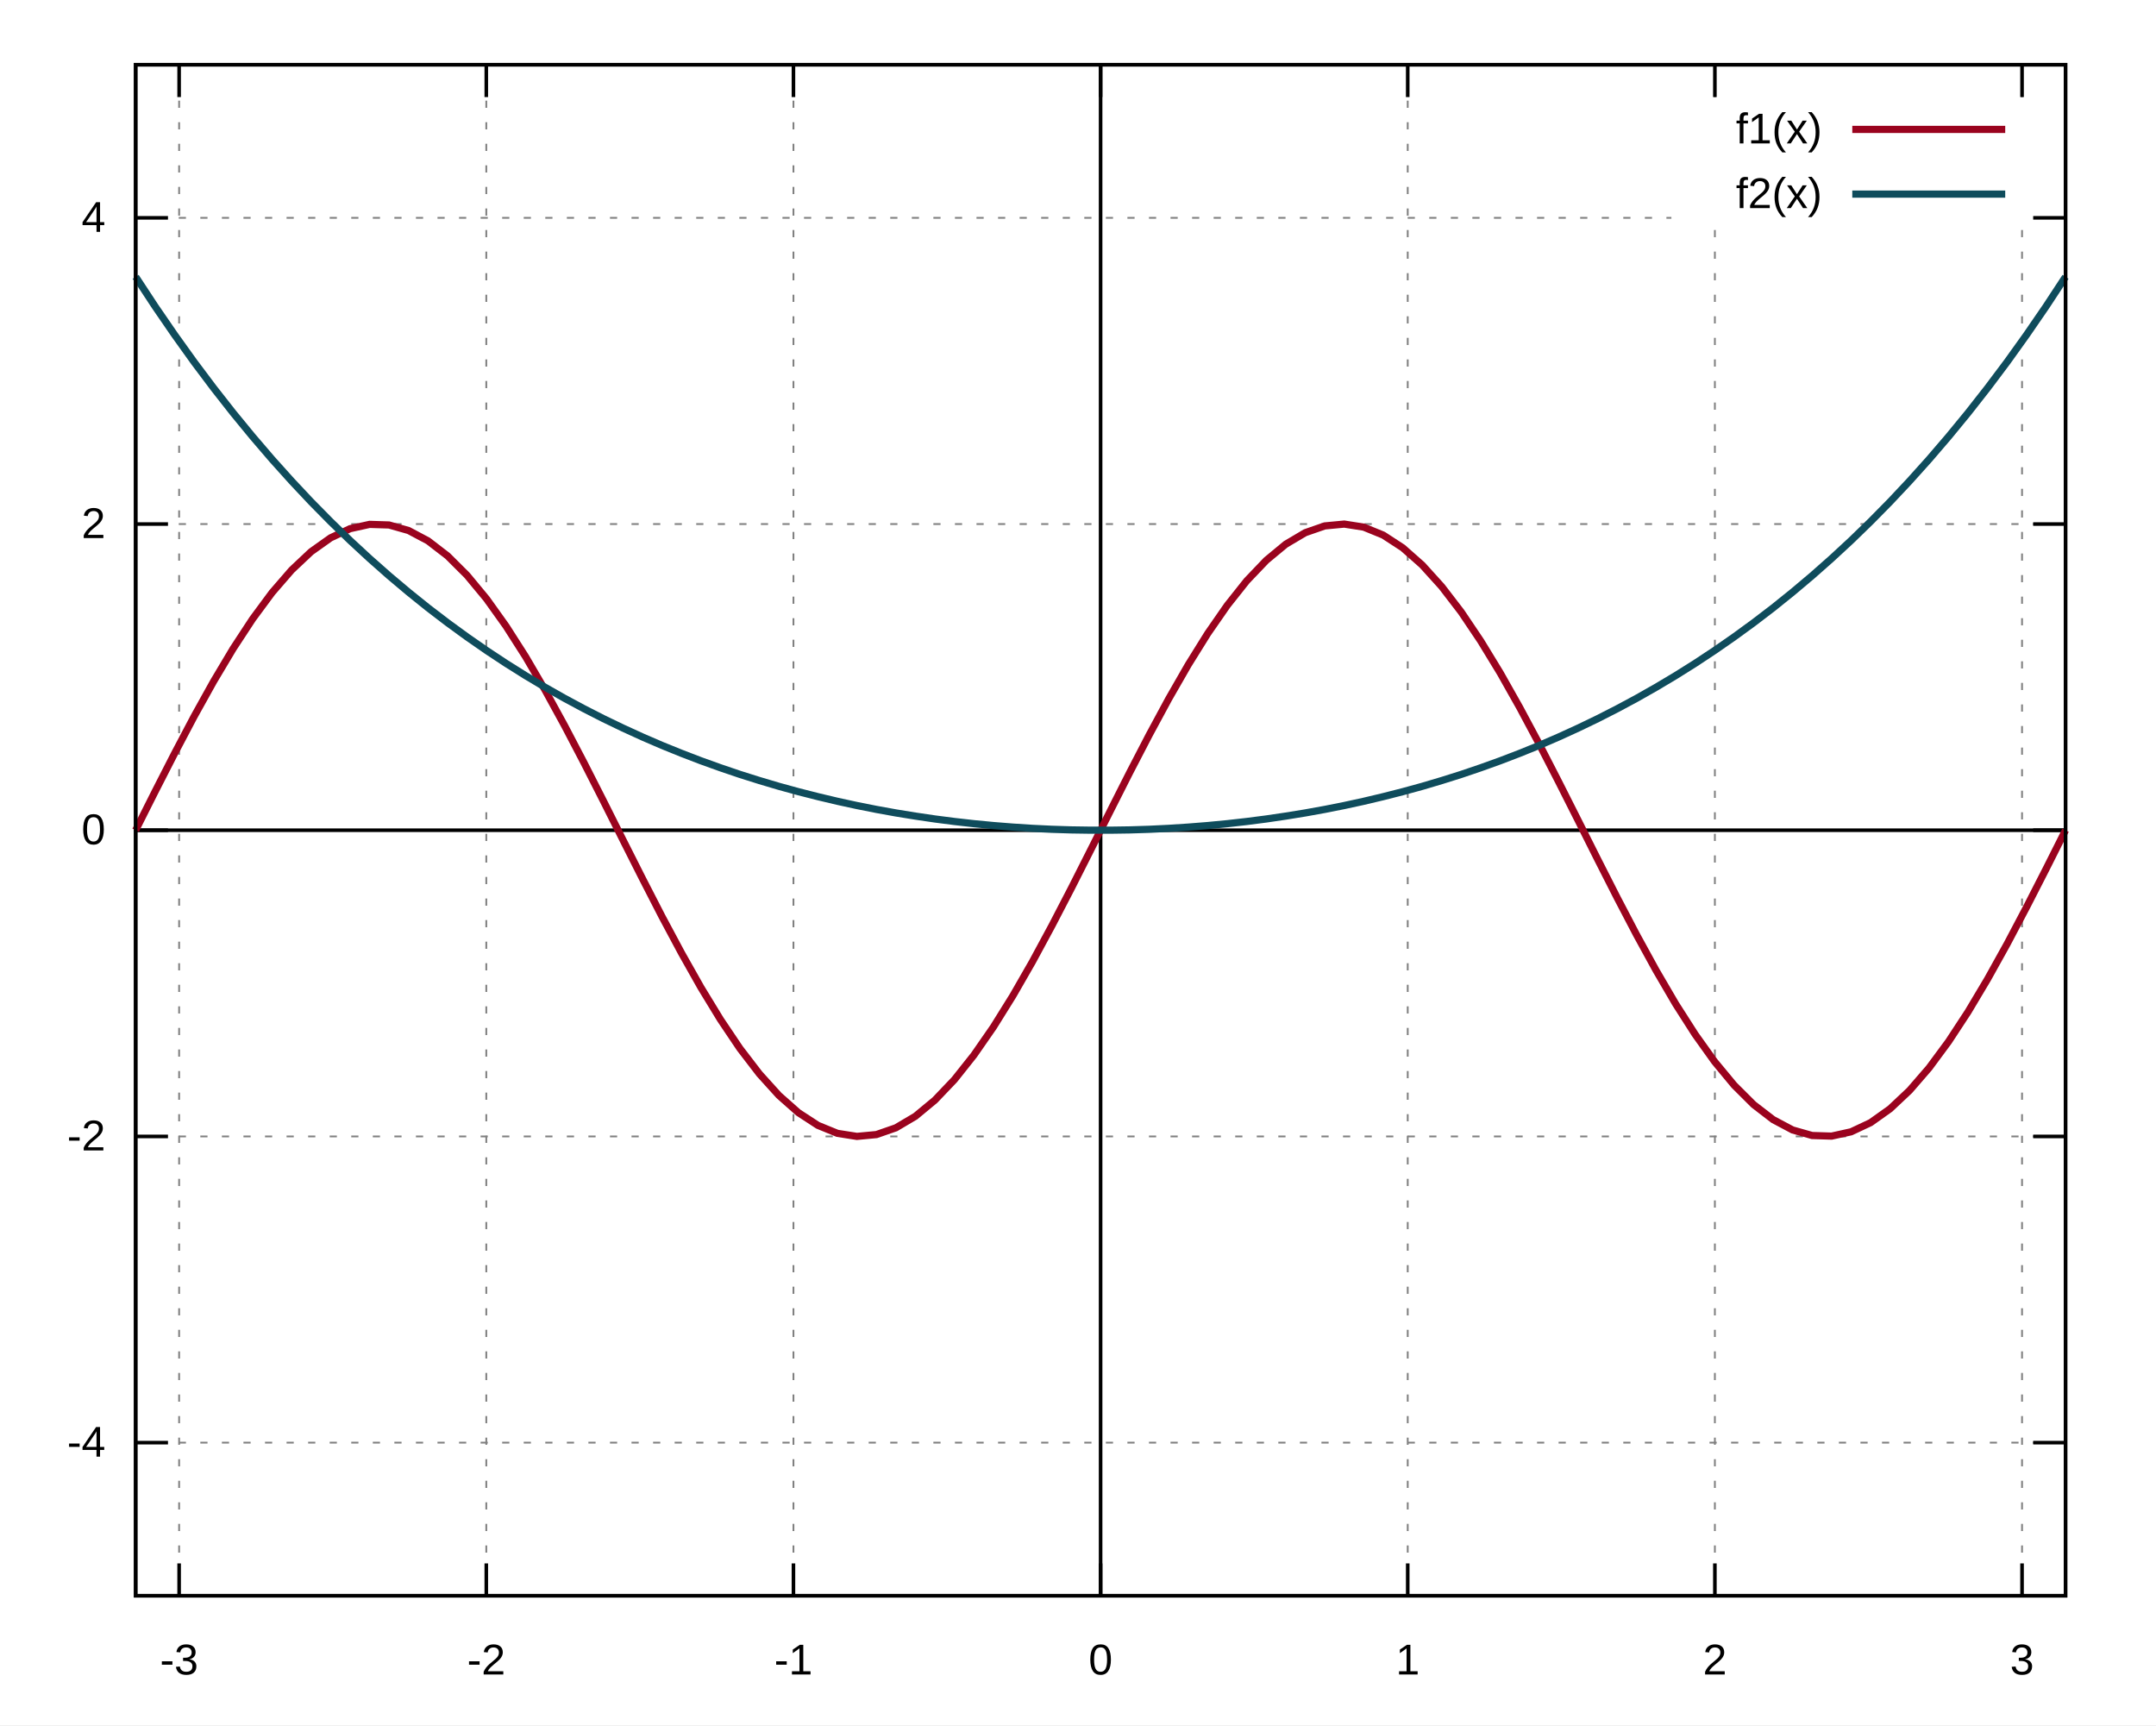
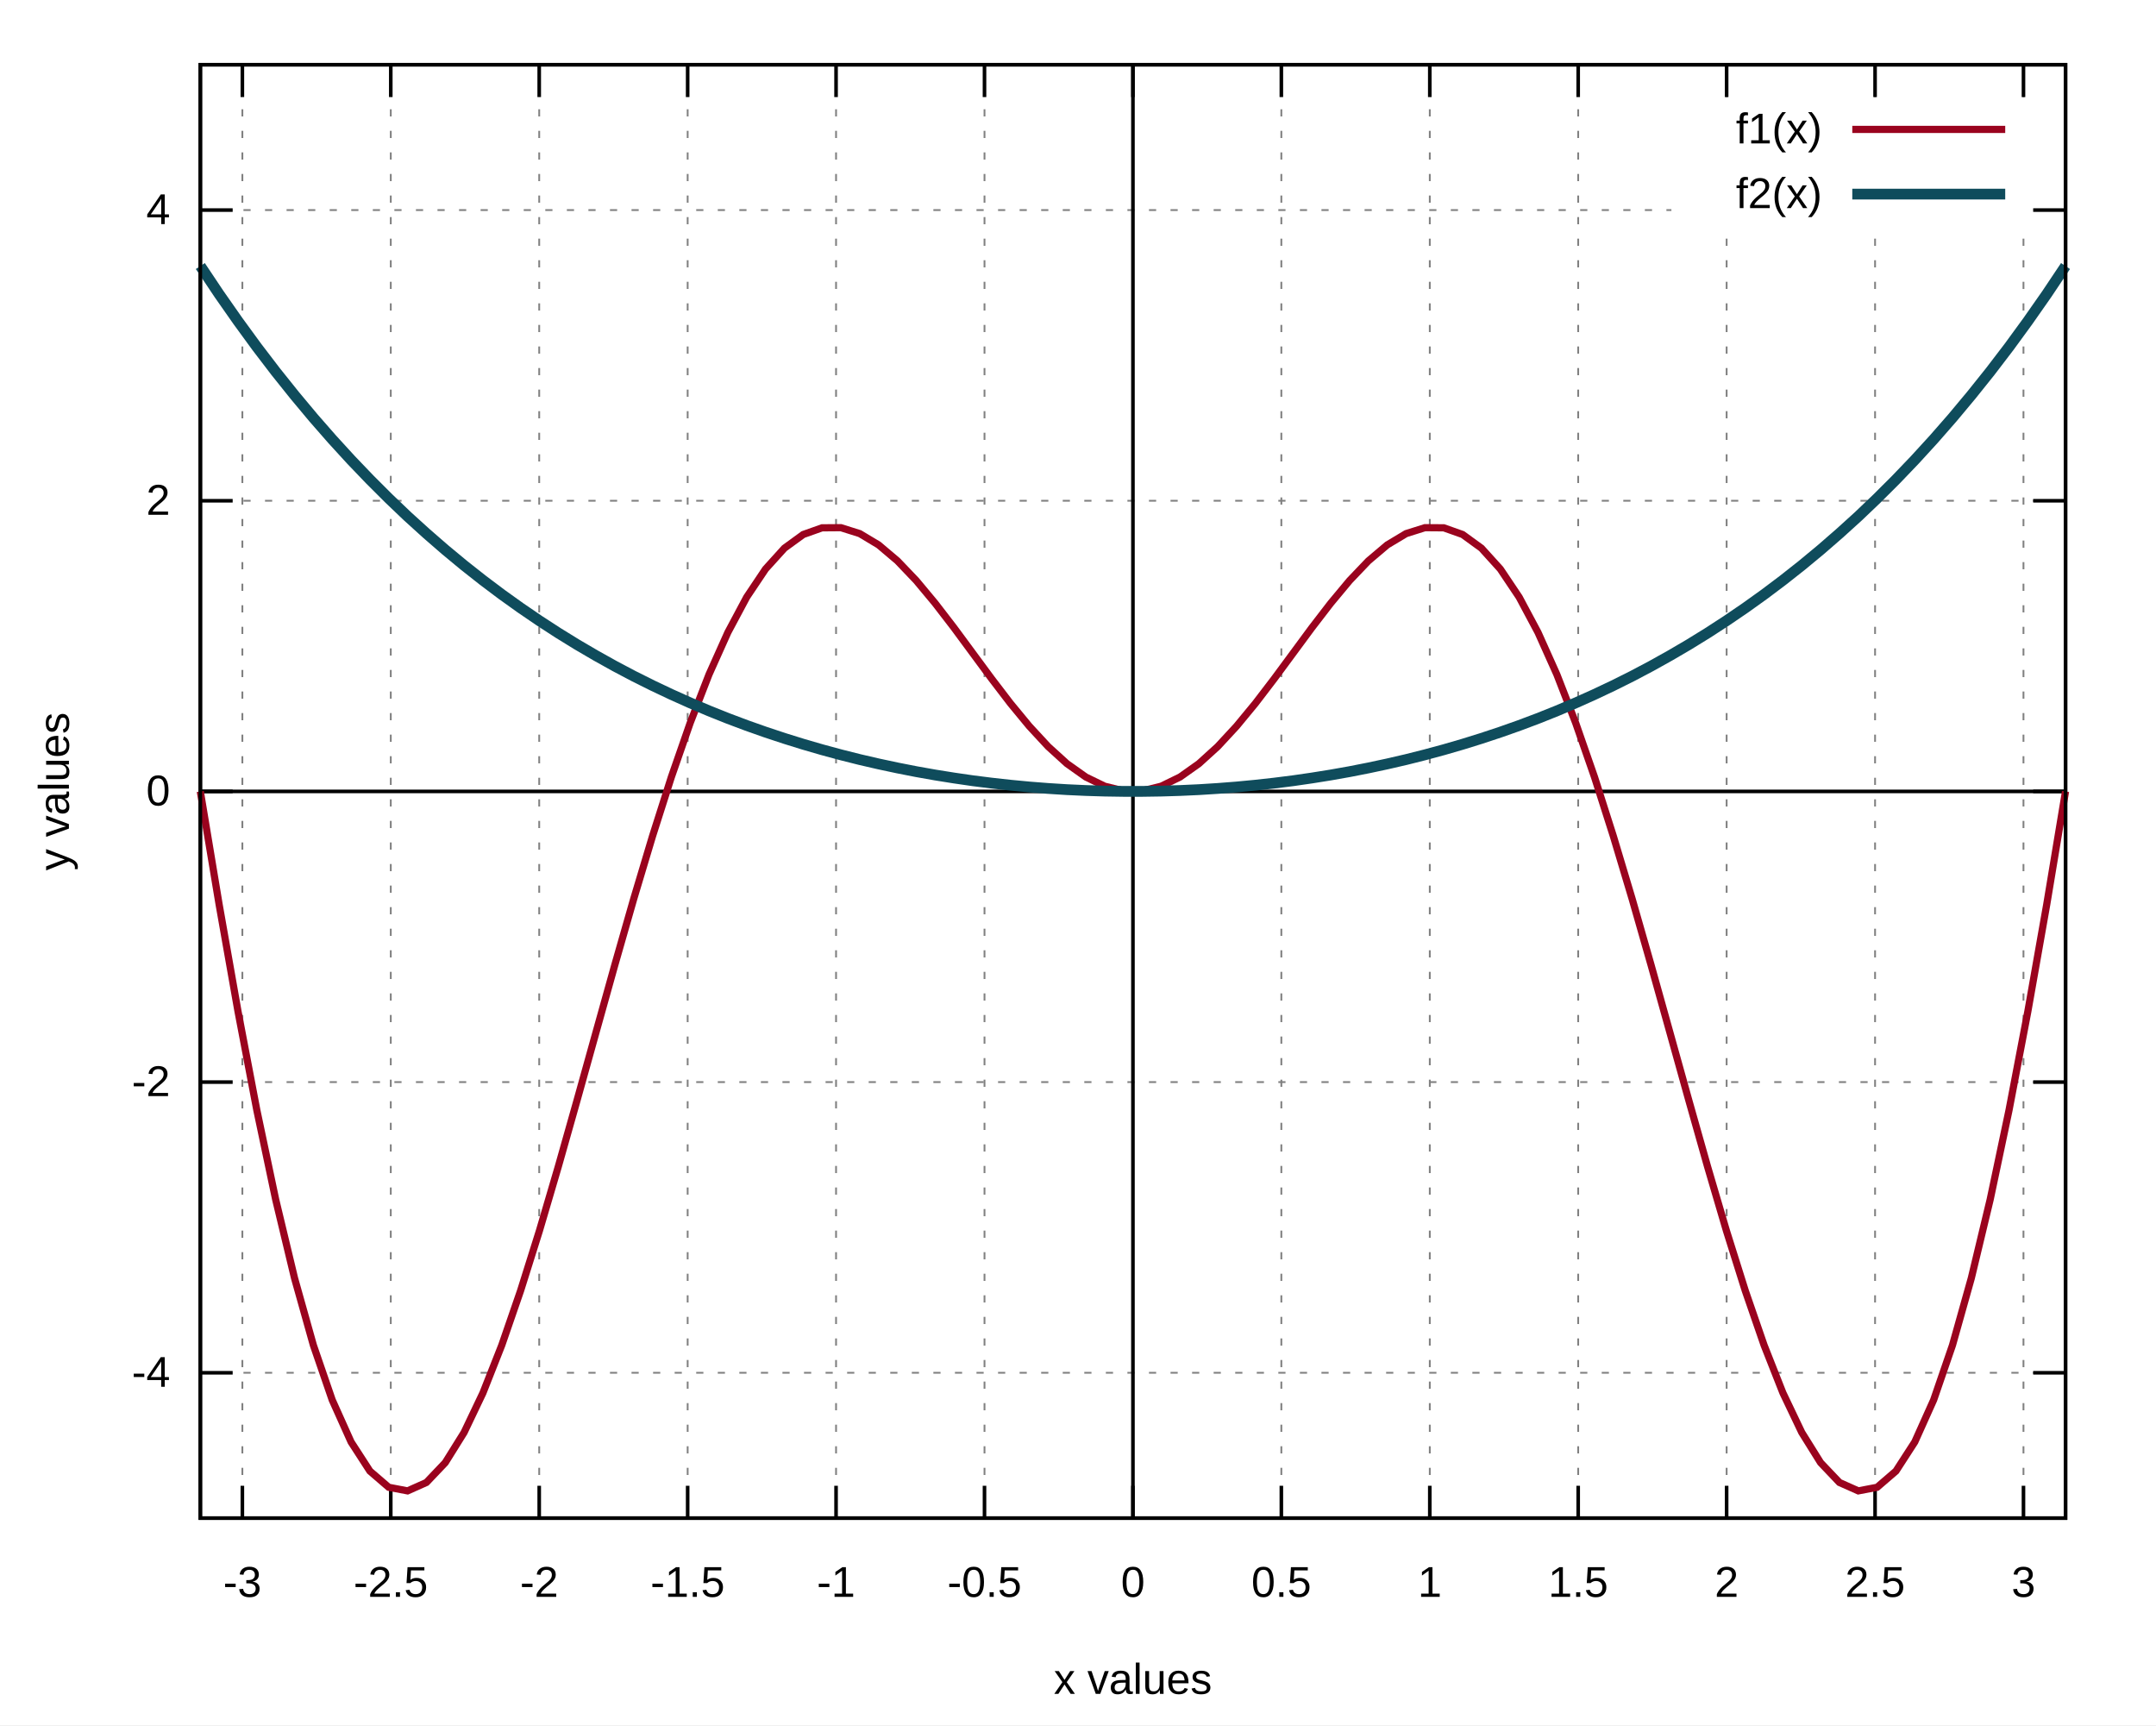
<svg xmlns="http://www.w3.org/2000/svg" xmlns:xlink="http://www.w3.org/1999/xlink" width="600" height="480" viewBox="0 0 600 480">
  <g id="gnuplot_canvas">
    <rect x="0" y="0" width="600" height="480" fill="#ffffff" />
    <defs>
      <circle id="gpDot" r="0.5" stroke-width="0.5" stroke="currentColor" />
      <path id="gpPt0" stroke-width="0.222" stroke="currentColor" d="M-1,0 h2 M0,-1 v2" />
      <path id="gpPt1" stroke-width="0.222" stroke="currentColor" d="M-1,-1 L1,1 M1,-1 L-1,1" />
      <path id="gpPt2" stroke-width="0.222" stroke="currentColor" d="M-1,0 L1,0 M0,-1 L0,1 M-1,-1 L1,1 M-1,1 L1,-1" />
      <rect id="gpPt3" stroke-width="0.222" stroke="currentColor" x="-1" y="-1" width="2" height="2" />
      <rect id="gpPt4" stroke-width="0.222" stroke="currentColor" fill="currentColor" x="-1" y="-1" width="2" height="2" />
      <circle id="gpPt5" stroke-width="0.222" stroke="currentColor" cx="0" cy="0" r="1" />
      <use xlink:href="#gpPt5" id="gpPt6" fill="currentColor" stroke="none" />
      <path id="gpPt7" stroke-width="0.222" stroke="currentColor" d="M0,-1.33 L-1.33,0.67 L1.33,0.67 z" />
      <use xlink:href="#gpPt7" id="gpPt8" fill="currentColor" stroke="none" />
      <use xlink:href="#gpPt7" id="gpPt9" stroke="currentColor" transform="rotate(180)" />
      <use xlink:href="#gpPt9" id="gpPt10" fill="currentColor" stroke="none" />
      <use xlink:href="#gpPt3" id="gpPt11" stroke="currentColor" transform="rotate(45)" />
      <use xlink:href="#gpPt11" id="gpPt12" fill="currentColor" stroke="none" />
      <path id="gpPt13" stroke-width="0.222" stroke="currentColor" d="M0,1.330 L1.265,0.411 L0.782,-1.067 L-0.782,-1.076 L-1.265,0.411 z" />
      <use xlink:href="#gpPt13" id="gpPt14" fill="currentColor" stroke="none" />
      <filter id="textbox" filterUnits="objectBoundingBox" x="0" y="0" height="1" width="1">
        <feFlood flood-color="#FFFFFF" flood-opacity="1" result="bgnd" />
        <feComposite in="SourceGraphic" in2="bgnd" operator="atop" />
      </filter>
      <filter id="greybox" filterUnits="objectBoundingBox" x="0" y="0" height="1" width="1">
        <feFlood flood-color="lightgrey" flood-opacity="1" result="grey" />
        <feComposite in="SourceGraphic" in2="grey" operator="atop" />
      </filter>
    </defs>
    <g fill="none" color="#FFFFFF" stroke="currentColor" stroke-width="1.00" stroke-linecap="butt" stroke-linejoin="miter">
</g>
    <g fill="none" color="black" stroke="currentColor" stroke-width="1.00" stroke-linecap="butt" stroke-linejoin="miter">
</g>
    <g fill="none" color="black" stroke="black" stroke-width="0.50" stroke-linecap="butt" stroke-linejoin="miter">
</g>
    <g fill="none" color="gray" stroke="currentColor" stroke-width="0.50" stroke-linecap="butt" stroke-linejoin="miter">
-       <path stroke="gray" stroke-dasharray="2,4" class="gridline" d="M37.75,401.40 L574.82,401.40  " />
-     </g>
-     <g fill="none" color="gray" stroke="gray" stroke-width="1.00" stroke-linecap="butt" stroke-linejoin="miter">
- </g>
-     <g fill="none" color="black" stroke="currentColor" stroke-width="1.00" stroke-linecap="butt" stroke-linejoin="miter">
-       <path stroke="black" d="M37.75,401.40 L46.75,401.40 M574.82,401.40 L565.82,401.40  " />
-       <g transform="translate(29.36,405.30)" stroke="none" fill="black" font-family="Arial" font-size="12.00" text-anchor="end">
+       <path stroke="gray" stroke-dasharray="2,4" class="gridline" d="M55.75,381.96 L574.82,381.96  " />
+     </g>
+     <g fill="none" color="gray" stroke="gray" stroke-width="1.00" stroke-linecap="butt" stroke-linejoin="miter">
+ </g>
+     <g fill="none" color="black" stroke="currentColor" stroke-width="1.00" stroke-linecap="butt" stroke-linejoin="miter">
+       <path stroke="black" d="M55.75,381.96 L64.75,381.96 M574.82,381.96 L565.82,381.96  " />
+       <g transform="translate(47.36,385.86)" stroke="none" fill="black" font-family="Arial" font-size="12.00" text-anchor="end">
        <text>
          <tspan font-family="Arial">-4</tspan>
        </text>
      </g>
    </g>
    <g fill="none" color="black" stroke="currentColor" stroke-width="1.00" stroke-linecap="butt" stroke-linejoin="miter">
</g>
    <g fill="none" color="black" stroke="black" stroke-width="0.50" stroke-linecap="butt" stroke-linejoin="miter">
</g>
    <g fill="none" color="gray" stroke="currentColor" stroke-width="0.50" stroke-linecap="butt" stroke-linejoin="miter">
-       <path stroke="gray" stroke-dasharray="2,4" class="gridline" d="M37.75,316.20 L574.82,316.20  " />
-     </g>
-     <g fill="none" color="gray" stroke="gray" stroke-width="1.00" stroke-linecap="butt" stroke-linejoin="miter">
- </g>
-     <g fill="none" color="black" stroke="currentColor" stroke-width="1.00" stroke-linecap="butt" stroke-linejoin="miter">
-       <path stroke="black" d="M37.75,316.20 L46.75,316.20 M574.82,316.20 L565.82,316.20  " />
-       <g transform="translate(29.36,320.10)" stroke="none" fill="black" font-family="Arial" font-size="12.00" text-anchor="end">
+       <path stroke="gray" stroke-dasharray="2,4" class="gridline" d="M55.75,301.08 L574.82,301.08  " />
+     </g>
+     <g fill="none" color="gray" stroke="gray" stroke-width="1.00" stroke-linecap="butt" stroke-linejoin="miter">
+ </g>
+     <g fill="none" color="black" stroke="currentColor" stroke-width="1.00" stroke-linecap="butt" stroke-linejoin="miter">
+       <path stroke="black" d="M55.75,301.08 L64.75,301.08 M574.82,301.08 L565.82,301.08  " />
+       <g transform="translate(47.36,304.98)" stroke="none" fill="black" font-family="Arial" font-size="12.00" text-anchor="end">
        <text>
          <tspan font-family="Arial">-2</tspan>
        </text>
      </g>
    </g>
    <g fill="none" color="black" stroke="currentColor" stroke-width="1.00" stroke-linecap="butt" stroke-linejoin="miter">
</g>
    <g fill="none" color="black" stroke="black" stroke-width="0.50" stroke-linecap="butt" stroke-linejoin="miter">
</g>
    <g fill="none" color="gray" stroke="currentColor" stroke-width="0.50" stroke-linecap="butt" stroke-linejoin="miter">
-       <path stroke="gray" stroke-dasharray="2,4" class="gridline" d="M37.75,231.00 L574.82,231.00  " />
-     </g>
-     <g fill="none" color="gray" stroke="gray" stroke-width="1.00" stroke-linecap="butt" stroke-linejoin="miter">
- </g>
-     <g fill="none" color="black" stroke="currentColor" stroke-width="1.00" stroke-linecap="butt" stroke-linejoin="miter">
-       <path stroke="black" d="M37.75,231.00 L46.75,231.00 M574.82,231.00 L565.82,231.00  " />
-       <g transform="translate(29.36,234.90)" stroke="none" fill="black" font-family="Arial" font-size="12.00" text-anchor="end">
+       <path stroke="gray" stroke-dasharray="2,4" class="gridline" d="M55.75,220.20 L574.82,220.20  " />
+     </g>
+     <g fill="none" color="gray" stroke="gray" stroke-width="1.00" stroke-linecap="butt" stroke-linejoin="miter">
+ </g>
+     <g fill="none" color="black" stroke="currentColor" stroke-width="1.00" stroke-linecap="butt" stroke-linejoin="miter">
+       <path stroke="black" d="M55.75,220.20 L64.75,220.20 M574.82,220.20 L565.82,220.20  " />
+       <g transform="translate(47.36,224.10)" stroke="none" fill="black" font-family="Arial" font-size="12.00" text-anchor="end">
        <text>
          <tspan font-family="Arial"> 0</tspan>
        </text>
      </g>
    </g>
    <g fill="none" color="black" stroke="currentColor" stroke-width="1.00" stroke-linecap="butt" stroke-linejoin="miter">
</g>
    <g fill="none" color="black" stroke="black" stroke-width="0.50" stroke-linecap="butt" stroke-linejoin="miter">
</g>
    <g fill="none" color="gray" stroke="currentColor" stroke-width="0.50" stroke-linecap="butt" stroke-linejoin="miter">
-       <path stroke="gray" stroke-dasharray="2,4" class="gridline" d="M37.75,145.81 L574.82,145.81  " />
-     </g>
-     <g fill="none" color="gray" stroke="gray" stroke-width="1.00" stroke-linecap="butt" stroke-linejoin="miter">
- </g>
-     <g fill="none" color="black" stroke="currentColor" stroke-width="1.00" stroke-linecap="butt" stroke-linejoin="miter">
-       <path stroke="black" d="M37.75,145.81 L46.75,145.81 M574.82,145.81 L565.82,145.81  " />
-       <g transform="translate(29.36,149.71)" stroke="none" fill="black" font-family="Arial" font-size="12.00" text-anchor="end">
+       <path stroke="gray" stroke-dasharray="2,4" class="gridline" d="M55.75,139.33 L574.82,139.33  " />
+     </g>
+     <g fill="none" color="gray" stroke="gray" stroke-width="1.00" stroke-linecap="butt" stroke-linejoin="miter">
+ </g>
+     <g fill="none" color="black" stroke="currentColor" stroke-width="1.00" stroke-linecap="butt" stroke-linejoin="miter">
+       <path stroke="black" d="M55.75,139.33 L64.75,139.33 M574.82,139.33 L565.82,139.33  " />
+       <g transform="translate(47.36,143.23)" stroke="none" fill="black" font-family="Arial" font-size="12.00" text-anchor="end">
        <text>
          <tspan font-family="Arial"> 2</tspan>
        </text>
      </g>
    </g>
    <g fill="none" color="black" stroke="currentColor" stroke-width="1.00" stroke-linecap="butt" stroke-linejoin="miter">
</g>
    <g fill="none" color="black" stroke="black" stroke-width="0.50" stroke-linecap="butt" stroke-linejoin="miter">
</g>
    <g fill="none" color="gray" stroke="currentColor" stroke-width="0.50" stroke-linecap="butt" stroke-linejoin="miter">
-       <path stroke="gray" stroke-dasharray="2,4" class="gridline" d="M37.75,60.61 L465.14,60.61 M566.43,60.61 L574.82,60.61  " />
-     </g>
-     <g fill="none" color="gray" stroke="gray" stroke-width="1.00" stroke-linecap="butt" stroke-linejoin="miter">
- </g>
-     <g fill="none" color="black" stroke="currentColor" stroke-width="1.00" stroke-linecap="butt" stroke-linejoin="miter">
-       <path stroke="black" d="M37.75,60.61 L46.75,60.61 M574.82,60.61 L565.82,60.61  " />
-       <g transform="translate(29.36,64.51)" stroke="none" fill="black" font-family="Arial" font-size="12.00" text-anchor="end">
+       <path stroke="gray" stroke-dasharray="2,4" class="gridline" d="M55.75,58.45 L465.14,58.45 M566.43,58.45 L574.82,58.45  " />
+     </g>
+     <g fill="none" color="gray" stroke="gray" stroke-width="1.00" stroke-linecap="butt" stroke-linejoin="miter">
+ </g>
+     <g fill="none" color="black" stroke="currentColor" stroke-width="1.00" stroke-linecap="butt" stroke-linejoin="miter">
+       <path stroke="black" d="M55.75,58.45 L64.75,58.45 M574.82,58.45 L565.82,58.45  " />
+       <g transform="translate(47.36,62.35)" stroke="none" fill="black" font-family="Arial" font-size="12.00" text-anchor="end">
        <text>
          <tspan font-family="Arial"> 4</tspan>
        </text>
      </g>
    </g>
    <g fill="none" color="black" stroke="currentColor" stroke-width="1.00" stroke-linecap="butt" stroke-linejoin="miter">
</g>
    <g fill="none" color="black" stroke="black" stroke-width="0.50" stroke-linecap="butt" stroke-linejoin="miter">
</g>
    <g fill="none" color="gray" stroke="currentColor" stroke-width="0.50" stroke-linecap="butt" stroke-linejoin="miter">
-       <path stroke="gray" stroke-dasharray="2,4" class="gridline" d="M49.85,444.00 L49.85,18.01  " />
-     </g>
-     <g fill="none" color="gray" stroke="gray" stroke-width="1.00" stroke-linecap="butt" stroke-linejoin="miter">
- </g>
-     <g fill="none" color="black" stroke="currentColor" stroke-width="1.00" stroke-linecap="butt" stroke-linejoin="miter">
-       <path stroke="black" d="M49.85,444.00 L49.85,435.00 M49.85,18.01 L49.85,27.01  " />
-       <g transform="translate(49.85,465.90)" stroke="none" fill="black" font-family="Arial" font-size="12.00" text-anchor="middle">
+       <path stroke="gray" stroke-dasharray="2,4" class="gridline" d="M67.45,422.40 L67.45,18.01  " />
+     </g>
+     <g fill="none" color="gray" stroke="gray" stroke-width="1.00" stroke-linecap="butt" stroke-linejoin="miter">
+ </g>
+     <g fill="none" color="black" stroke="currentColor" stroke-width="1.00" stroke-linecap="butt" stroke-linejoin="miter">
+       <path stroke="black" d="M67.45,422.40 L67.45,413.40 M67.45,18.01 L67.45,27.01  " />
+       <g transform="translate(67.45,444.30)" stroke="none" fill="black" font-family="Arial" font-size="12.00" text-anchor="middle">
        <text>
          <tspan font-family="Arial">-3</tspan>
        </text>
      </g>
    </g>
    <g fill="none" color="black" stroke="currentColor" stroke-width="1.00" stroke-linecap="butt" stroke-linejoin="miter">
</g>
    <g fill="none" color="black" stroke="black" stroke-width="0.50" stroke-linecap="butt" stroke-linejoin="miter">
</g>
    <g fill="none" color="gray" stroke="currentColor" stroke-width="0.50" stroke-linecap="butt" stroke-linejoin="miter">
-       <path stroke="gray" stroke-dasharray="2,4" class="gridline" d="M135.33,444.00 L135.33,18.01  " />
-     </g>
-     <g fill="none" color="gray" stroke="gray" stroke-width="1.00" stroke-linecap="butt" stroke-linejoin="miter">
- </g>
-     <g fill="none" color="black" stroke="currentColor" stroke-width="1.00" stroke-linecap="butt" stroke-linejoin="miter">
-       <path stroke="black" d="M135.33,444.00 L135.33,435.00 M135.33,18.01 L135.33,27.01  " />
-       <g transform="translate(135.33,465.90)" stroke="none" fill="black" font-family="Arial" font-size="12.00" text-anchor="middle">
+       <path stroke="gray" stroke-dasharray="2,4" class="gridline" d="M108.75,422.40 L108.75,18.01  " />
+     </g>
+     <g fill="none" color="gray" stroke="gray" stroke-width="1.00" stroke-linecap="butt" stroke-linejoin="miter">
+ </g>
+     <g fill="none" color="black" stroke="currentColor" stroke-width="1.00" stroke-linecap="butt" stroke-linejoin="miter">
+       <path stroke="black" d="M108.75,422.40 L108.75,413.40 M108.75,18.01 L108.75,27.01  " />
+       <g transform="translate(108.75,444.30)" stroke="none" fill="black" font-family="Arial" font-size="12.00" text-anchor="middle">
+         <text>
+           <tspan font-family="Arial">-2.5</tspan>
+         </text>
+       </g>
+     </g>
+     <g fill="none" color="black" stroke="currentColor" stroke-width="1.00" stroke-linecap="butt" stroke-linejoin="miter">
+ </g>
+     <g fill="none" color="black" stroke="black" stroke-width="0.50" stroke-linecap="butt" stroke-linejoin="miter">
+ </g>
+     <g fill="none" color="gray" stroke="currentColor" stroke-width="0.50" stroke-linecap="butt" stroke-linejoin="miter">
+       <path stroke="gray" stroke-dasharray="2,4" class="gridline" d="M150.06,422.40 L150.06,18.01  " />
+     </g>
+     <g fill="none" color="gray" stroke="gray" stroke-width="1.00" stroke-linecap="butt" stroke-linejoin="miter">
+ </g>
+     <g fill="none" color="black" stroke="currentColor" stroke-width="1.00" stroke-linecap="butt" stroke-linejoin="miter">
+       <path stroke="black" d="M150.06,422.40 L150.06,413.40 M150.06,18.01 L150.06,27.01  " />
+       <g transform="translate(150.06,444.30)" stroke="none" fill="black" font-family="Arial" font-size="12.00" text-anchor="middle">
        <text>
          <tspan font-family="Arial">-2</tspan>
        </text>
      </g>
    </g>
    <g fill="none" color="black" stroke="currentColor" stroke-width="1.00" stroke-linecap="butt" stroke-linejoin="miter">
</g>
    <g fill="none" color="black" stroke="black" stroke-width="0.50" stroke-linecap="butt" stroke-linejoin="miter">
</g>
    <g fill="none" color="gray" stroke="currentColor" stroke-width="0.50" stroke-linecap="butt" stroke-linejoin="miter">
-       <path stroke="gray" stroke-dasharray="2,4" class="gridline" d="M220.81,444.00 L220.81,18.01  " />
-     </g>
-     <g fill="none" color="gray" stroke="gray" stroke-width="1.00" stroke-linecap="butt" stroke-linejoin="miter">
- </g>
-     <g fill="none" color="black" stroke="currentColor" stroke-width="1.00" stroke-linecap="butt" stroke-linejoin="miter">
-       <path stroke="black" d="M220.81,444.00 L220.81,435.00 M220.81,18.01 L220.81,27.01  " />
-       <g transform="translate(220.81,465.90)" stroke="none" fill="black" font-family="Arial" font-size="12.00" text-anchor="middle">
+       <path stroke="gray" stroke-dasharray="2,4" class="gridline" d="M191.37,422.40 L191.37,18.01  " />
+     </g>
+     <g fill="none" color="gray" stroke="gray" stroke-width="1.00" stroke-linecap="butt" stroke-linejoin="miter">
+ </g>
+     <g fill="none" color="black" stroke="currentColor" stroke-width="1.00" stroke-linecap="butt" stroke-linejoin="miter">
+       <path stroke="black" d="M191.37,422.40 L191.37,413.40 M191.37,18.01 L191.37,27.01  " />
+       <g transform="translate(191.37,444.30)" stroke="none" fill="black" font-family="Arial" font-size="12.00" text-anchor="middle">
+         <text>
+           <tspan font-family="Arial">-1.5</tspan>
+         </text>
+       </g>
+     </g>
+     <g fill="none" color="black" stroke="currentColor" stroke-width="1.00" stroke-linecap="butt" stroke-linejoin="miter">
+ </g>
+     <g fill="none" color="black" stroke="black" stroke-width="0.50" stroke-linecap="butt" stroke-linejoin="miter">
+ </g>
+     <g fill="none" color="gray" stroke="currentColor" stroke-width="0.50" stroke-linecap="butt" stroke-linejoin="miter">
+       <path stroke="gray" stroke-dasharray="2,4" class="gridline" d="M232.67,422.40 L232.67,18.01  " />
+     </g>
+     <g fill="none" color="gray" stroke="gray" stroke-width="1.00" stroke-linecap="butt" stroke-linejoin="miter">
+ </g>
+     <g fill="none" color="black" stroke="currentColor" stroke-width="1.00" stroke-linecap="butt" stroke-linejoin="miter">
+       <path stroke="black" d="M232.67,422.40 L232.67,413.40 M232.67,18.01 L232.67,27.01  " />
+       <g transform="translate(232.67,444.30)" stroke="none" fill="black" font-family="Arial" font-size="12.00" text-anchor="middle">
        <text>
          <tspan font-family="Arial">-1</tspan>
        </text>
      </g>
    </g>
    <g fill="none" color="black" stroke="currentColor" stroke-width="1.00" stroke-linecap="butt" stroke-linejoin="miter">
</g>
    <g fill="none" color="black" stroke="black" stroke-width="0.50" stroke-linecap="butt" stroke-linejoin="miter">
</g>
    <g fill="none" color="gray" stroke="currentColor" stroke-width="0.50" stroke-linecap="butt" stroke-linejoin="miter">
-       <path stroke="gray" stroke-dasharray="2,4" class="gridline" d="M306.29,444.00 L306.29,18.01  " />
-     </g>
-     <g fill="none" color="gray" stroke="gray" stroke-width="1.00" stroke-linecap="butt" stroke-linejoin="miter">
- </g>
-     <g fill="none" color="black" stroke="currentColor" stroke-width="1.00" stroke-linecap="butt" stroke-linejoin="miter">
-       <path stroke="black" d="M306.29,444.00 L306.29,435.00 M306.29,18.01 L306.29,27.01  " />
-       <g transform="translate(306.29,465.90)" stroke="none" fill="black" font-family="Arial" font-size="12.00" text-anchor="middle">
+       <path stroke="gray" stroke-dasharray="2,4" class="gridline" d="M273.98,422.40 L273.98,18.01  " />
+     </g>
+     <g fill="none" color="gray" stroke="gray" stroke-width="1.00" stroke-linecap="butt" stroke-linejoin="miter">
+ </g>
+     <g fill="none" color="black" stroke="currentColor" stroke-width="1.00" stroke-linecap="butt" stroke-linejoin="miter">
+       <path stroke="black" d="M273.98,422.40 L273.98,413.40 M273.98,18.01 L273.98,27.01  " />
+       <g transform="translate(273.98,444.30)" stroke="none" fill="black" font-family="Arial" font-size="12.00" text-anchor="middle">
+         <text>
+           <tspan font-family="Arial">-0.5</tspan>
+         </text>
+       </g>
+     </g>
+     <g fill="none" color="black" stroke="currentColor" stroke-width="1.00" stroke-linecap="butt" stroke-linejoin="miter">
+ </g>
+     <g fill="none" color="black" stroke="black" stroke-width="0.50" stroke-linecap="butt" stroke-linejoin="miter">
+ </g>
+     <g fill="none" color="gray" stroke="currentColor" stroke-width="0.50" stroke-linecap="butt" stroke-linejoin="miter">
+       <path stroke="gray" stroke-dasharray="2,4" class="gridline" d="M315.29,422.40 L315.29,18.01  " />
+     </g>
+     <g fill="none" color="gray" stroke="gray" stroke-width="1.00" stroke-linecap="butt" stroke-linejoin="miter">
+ </g>
+     <g fill="none" color="black" stroke="currentColor" stroke-width="1.00" stroke-linecap="butt" stroke-linejoin="miter">
+       <path stroke="black" d="M315.29,422.40 L315.29,413.40 M315.29,18.01 L315.29,27.01  " />
+       <g transform="translate(315.29,444.30)" stroke="none" fill="black" font-family="Arial" font-size="12.00" text-anchor="middle">
        <text>
          <tspan font-family="Arial"> 0</tspan>
        </text>
      </g>
    </g>
    <g fill="none" color="black" stroke="currentColor" stroke-width="1.00" stroke-linecap="butt" stroke-linejoin="miter">
</g>
    <g fill="none" color="black" stroke="black" stroke-width="0.50" stroke-linecap="butt" stroke-linejoin="miter">
</g>
    <g fill="none" color="gray" stroke="currentColor" stroke-width="0.50" stroke-linecap="butt" stroke-linejoin="miter">
-       <path stroke="gray" stroke-dasharray="2,4" class="gridline" d="M391.76,444.00 L391.76,18.01  " />
-     </g>
-     <g fill="none" color="gray" stroke="gray" stroke-width="1.00" stroke-linecap="butt" stroke-linejoin="miter">
- </g>
-     <g fill="none" color="black" stroke="currentColor" stroke-width="1.00" stroke-linecap="butt" stroke-linejoin="miter">
-       <path stroke="black" d="M391.76,444.00 L391.76,435.00 M391.76,18.01 L391.76,27.01  " />
-       <g transform="translate(391.76,465.90)" stroke="none" fill="black" font-family="Arial" font-size="12.00" text-anchor="middle">
+       <path stroke="gray" stroke-dasharray="2,4" class="gridline" d="M356.59,422.40 L356.59,18.01  " />
+     </g>
+     <g fill="none" color="gray" stroke="gray" stroke-width="1.00" stroke-linecap="butt" stroke-linejoin="miter">
+ </g>
+     <g fill="none" color="black" stroke="currentColor" stroke-width="1.00" stroke-linecap="butt" stroke-linejoin="miter">
+       <path stroke="black" d="M356.59,422.40 L356.59,413.40 M356.59,18.01 L356.59,27.01  " />
+       <g transform="translate(356.59,444.30)" stroke="none" fill="black" font-family="Arial" font-size="12.00" text-anchor="middle">
+         <text>
+           <tspan font-family="Arial"> 0.5</tspan>
+         </text>
+       </g>
+     </g>
+     <g fill="none" color="black" stroke="currentColor" stroke-width="1.00" stroke-linecap="butt" stroke-linejoin="miter">
+ </g>
+     <g fill="none" color="black" stroke="black" stroke-width="0.50" stroke-linecap="butt" stroke-linejoin="miter">
+ </g>
+     <g fill="none" color="gray" stroke="currentColor" stroke-width="0.50" stroke-linecap="butt" stroke-linejoin="miter">
+       <path stroke="gray" stroke-dasharray="2,4" class="gridline" d="M397.90,422.40 L397.90,18.01  " />
+     </g>
+     <g fill="none" color="gray" stroke="gray" stroke-width="1.00" stroke-linecap="butt" stroke-linejoin="miter">
+ </g>
+     <g fill="none" color="black" stroke="currentColor" stroke-width="1.00" stroke-linecap="butt" stroke-linejoin="miter">
+       <path stroke="black" d="M397.90,422.40 L397.90,413.40 M397.90,18.01 L397.90,27.01  " />
+       <g transform="translate(397.90,444.30)" stroke="none" fill="black" font-family="Arial" font-size="12.00" text-anchor="middle">
        <text>
          <tspan font-family="Arial"> 1</tspan>
        </text>
      </g>
    </g>
    <g fill="none" color="black" stroke="currentColor" stroke-width="1.00" stroke-linecap="butt" stroke-linejoin="miter">
</g>
    <g fill="none" color="black" stroke="black" stroke-width="0.50" stroke-linecap="butt" stroke-linejoin="miter">
</g>
    <g fill="none" color="gray" stroke="currentColor" stroke-width="0.50" stroke-linecap="butt" stroke-linejoin="miter">
-       <path stroke="gray" stroke-dasharray="2,4" class="gridline" d="M477.24,444.00 L477.24,63.01 M477.24,27.01 L477.24,18.01  " />
-     </g>
-     <g fill="none" color="gray" stroke="gray" stroke-width="1.00" stroke-linecap="butt" stroke-linejoin="miter">
- </g>
-     <g fill="none" color="black" stroke="currentColor" stroke-width="1.00" stroke-linecap="butt" stroke-linejoin="miter">
-       <path stroke="black" d="M477.24,444.00 L477.24,435.00 M477.24,18.01 L477.24,27.01  " />
-       <g transform="translate(477.24,465.90)" stroke="none" fill="black" font-family="Arial" font-size="12.00" text-anchor="middle">
+       <path stroke="gray" stroke-dasharray="2,4" class="gridline" d="M439.20,422.40 L439.20,18.01  " />
+     </g>
+     <g fill="none" color="gray" stroke="gray" stroke-width="1.00" stroke-linecap="butt" stroke-linejoin="miter">
+ </g>
+     <g fill="none" color="black" stroke="currentColor" stroke-width="1.00" stroke-linecap="butt" stroke-linejoin="miter">
+       <path stroke="black" d="M439.20,422.40 L439.20,413.40 M439.20,18.01 L439.20,27.01  " />
+       <g transform="translate(439.20,444.30)" stroke="none" fill="black" font-family="Arial" font-size="12.00" text-anchor="middle">
+         <text>
+           <tspan font-family="Arial"> 1.5</tspan>
+         </text>
+       </g>
+     </g>
+     <g fill="none" color="black" stroke="currentColor" stroke-width="1.00" stroke-linecap="butt" stroke-linejoin="miter">
+ </g>
+     <g fill="none" color="black" stroke="black" stroke-width="0.50" stroke-linecap="butt" stroke-linejoin="miter">
+ </g>
+     <g fill="none" color="gray" stroke="currentColor" stroke-width="0.50" stroke-linecap="butt" stroke-linejoin="miter">
+       <path stroke="gray" stroke-dasharray="2,4" class="gridline" d="M480.51,422.40 L480.51,63.01 M480.51,27.01 L480.51,18.01  " />
+     </g>
+     <g fill="none" color="gray" stroke="gray" stroke-width="1.00" stroke-linecap="butt" stroke-linejoin="miter">
+ </g>
+     <g fill="none" color="black" stroke="currentColor" stroke-width="1.00" stroke-linecap="butt" stroke-linejoin="miter">
+       <path stroke="black" d="M480.51,422.40 L480.51,413.40 M480.51,18.01 L480.51,27.01  " />
+       <g transform="translate(480.51,444.30)" stroke="none" fill="black" font-family="Arial" font-size="12.00" text-anchor="middle">
        <text>
          <tspan font-family="Arial"> 2</tspan>
        </text>
      </g>
    </g>
    <g fill="none" color="black" stroke="currentColor" stroke-width="1.00" stroke-linecap="butt" stroke-linejoin="miter">
</g>
    <g fill="none" color="black" stroke="black" stroke-width="0.50" stroke-linecap="butt" stroke-linejoin="miter">
</g>
    <g fill="none" color="gray" stroke="currentColor" stroke-width="0.50" stroke-linecap="butt" stroke-linejoin="miter">
-       <path stroke="gray" stroke-dasharray="2,4" class="gridline" d="M562.72,444.00 L562.72,63.01 M562.72,27.01 L562.72,18.01  " />
-     </g>
-     <g fill="none" color="gray" stroke="gray" stroke-width="1.00" stroke-linecap="butt" stroke-linejoin="miter">
- </g>
-     <g fill="none" color="black" stroke="currentColor" stroke-width="1.00" stroke-linecap="butt" stroke-linejoin="miter">
-       <path stroke="black" d="M562.72,444.00 L562.72,435.00 M562.72,18.01 L562.72,27.01  " />
-       <g transform="translate(562.72,465.90)" stroke="none" fill="black" font-family="Arial" font-size="12.00" text-anchor="middle">
+       <path stroke="gray" stroke-dasharray="2,4" class="gridline" d="M521.82,422.40 L521.82,63.01 M521.82,27.01 L521.82,18.01  " />
+     </g>
+     <g fill="none" color="gray" stroke="gray" stroke-width="1.00" stroke-linecap="butt" stroke-linejoin="miter">
+ </g>
+     <g fill="none" color="black" stroke="currentColor" stroke-width="1.00" stroke-linecap="butt" stroke-linejoin="miter">
+       <path stroke="black" d="M521.82,422.40 L521.82,413.40 M521.82,18.01 L521.82,27.01  " />
+       <g transform="translate(521.82,444.30)" stroke="none" fill="black" font-family="Arial" font-size="12.00" text-anchor="middle">
+         <text>
+           <tspan font-family="Arial"> 2.5</tspan>
+         </text>
+       </g>
+     </g>
+     <g fill="none" color="black" stroke="currentColor" stroke-width="1.00" stroke-linecap="butt" stroke-linejoin="miter">
+ </g>
+     <g fill="none" color="black" stroke="black" stroke-width="0.50" stroke-linecap="butt" stroke-linejoin="miter">
+ </g>
+     <g fill="none" color="gray" stroke="currentColor" stroke-width="0.50" stroke-linecap="butt" stroke-linejoin="miter">
+       <path stroke="gray" stroke-dasharray="2,4" class="gridline" d="M563.12,422.40 L563.12,63.01 M563.12,27.01 L563.12,18.01  " />
+     </g>
+     <g fill="none" color="gray" stroke="gray" stroke-width="1.00" stroke-linecap="butt" stroke-linejoin="miter">
+ </g>
+     <g fill="none" color="black" stroke="currentColor" stroke-width="1.00" stroke-linecap="butt" stroke-linejoin="miter">
+       <path stroke="black" d="M563.12,422.40 L563.12,413.40 M563.12,18.01 L563.12,27.01  " />
+       <g transform="translate(563.12,444.30)" stroke="none" fill="black" font-family="Arial" font-size="12.00" text-anchor="middle">
        <text>
          <tspan font-family="Arial"> 3</tspan>
        </text>
      </g>
    </g>
    <g fill="none" color="black" stroke="currentColor" stroke-width="1.00" stroke-linecap="butt" stroke-linejoin="miter">
</g>
    <g fill="none" color="black" stroke="currentColor" stroke-width="1.00" stroke-linecap="butt" stroke-linejoin="miter">
-       <path stroke="rgb(  0,   0,   0)" d="M37.75,231.00 L574.82,231.00  " />
-     </g>
-     <g fill="none" color="black" stroke="currentColor" stroke-width="1.00" stroke-linecap="butt" stroke-linejoin="miter">
-       <path stroke="rgb(  0,   0,   0)" d="M306.29,444.00 L306.29,18.01  " />
-     </g>
-     <g fill="none" color="black" stroke="currentColor" stroke-width="1.00" stroke-linecap="butt" stroke-linejoin="miter">
-       <path stroke="black" d="M37.75,18.01 L37.75,444.00 L574.82,444.00 L574.82,18.01 L37.75,18.01 Z  " />
+       <path stroke="rgb(  0,   0,   0)" d="M55.75,220.20 L574.82,220.20  " />
+     </g>
+     <g fill="none" color="black" stroke="currentColor" stroke-width="1.00" stroke-linecap="butt" stroke-linejoin="miter">
+       <path stroke="rgb(  0,   0,   0)" d="M315.29,422.40 L315.29,18.01  " />
+     </g>
+     <g fill="none" color="black" stroke="currentColor" stroke-width="1.00" stroke-linecap="butt" stroke-linejoin="miter">
+       <path stroke="black" d="M55.75,18.01 L55.75,422.40 L574.82,422.40 L574.82,18.01 L55.75,18.01 Z  " />
    </g>
    <g fill="none" color="black" stroke="currentColor" stroke-width="1.00" stroke-linecap="butt" stroke-linejoin="miter">
</g>
    <g id="gnuplot_plot_1">
      <g fill="none" color="#FFFFFF" stroke="black" stroke-width="2.00" stroke-linecap="butt" stroke-linejoin="miter">
</g>
      <g fill="none" color="black" stroke="currentColor" stroke-width="2.00" stroke-linecap="butt" stroke-linejoin="miter">
        <g transform="translate(507.09,39.91)" stroke="none" fill="black" font-family="Arial" font-size="12.00" text-anchor="end">
          <text>f1(x)</text>
        </g>
      </g>
      <g fill="none" color="black" stroke="currentColor" stroke-width="2.00" stroke-linecap="butt" stroke-linejoin="miter">
-         <path stroke="rgb(154,   3,  30)" d="M515.48,36.01 L558.04,36.01 M37.75,231.00 L43.17,220.22 L48.60,209.61 L54.02,199.34 L59.45,189.58 L64.87,180.49   L70.30,172.21 L75.72,164.88 L81.15,158.61 L86.57,153.51 L92.00,149.65 L97.42,147.10 L102.85,145.90 L108.27,146.07   L113.70,147.61 L119.12,150.49 L124.55,154.67 L129.97,160.07 L135.40,166.62 L140.82,174.20 L146.25,182.69 L151.67,191.97   L157.10,201.87 L162.52,212.23 L167.95,222.91 L173.37,233.71 L178.80,244.47 L184.22,255.01 L189.65,265.16 L195.07,274.77   L200.50,283.67 L205.92,291.73 L211.35,298.80 L216.77,304.79 L222.20,309.59 L227.62,313.12 L233.05,315.34 L238.47,316.19   L243.90,315.68 L249.32,313.80 L254.75,310.59 L260.17,306.10 L265.60,300.41 L271.02,293.59 L276.45,285.77 L281.87,277.07   L287.30,267.62 L292.72,257.59 L298.15,247.13 L303.57,236.41 L309.00,225.60 L314.42,214.88 L319.85,204.42 L325.27,194.39   L330.70,184.94 L336.12,176.24 L341.55,168.42 L346.97,161.60 L352.40,155.91 L357.82,151.42 L363.25,148.21 L368.67,146.33   L374.10,145.82 L379.52,146.67 L384.95,148.89 L390.37,152.42 L395.80,157.22 L401.22,163.21 L406.65,170.28 L412.07,178.34   L417.50,187.24 L422.92,196.85 L428.35,207.00 L433.77,217.54 L439.20,228.30 L444.62,239.10 L450.05,249.78 L455.47,260.14   L460.90,270.04 L466.32,279.32 L471.75,287.81 L477.17,295.39 L482.60,301.94 L488.02,307.34 L493.45,311.52 L498.87,314.40   L504.30,315.94 L509.72,316.11 L515.15,314.91 L520.57,312.36 L526.00,308.50 L531.42,303.40 L536.85,297.13 L542.27,289.80   L547.70,281.52 L553.12,272.43 L558.55,262.67 L563.97,252.40 L569.40,241.79 L574.82,231.01  " />
+         <path stroke="rgb(154,   3,  30)" d="M515.48,36.01 L558.04,36.01 M55.75,220.21 L60.99,251.72 L66.24,281.44 L71.48,308.92 L76.72,333.76 L81.97,355.64   L87.21,374.29 L92.45,389.52 L97.70,401.21 L102.94,409.31 L108.18,413.82 L113.42,414.82 L118.67,412.48 L123.91,406.97   L129.15,398.57 L134.40,387.56 L139.64,374.28 L144.88,359.10 L150.13,342.40 L155.37,324.59 L160.61,306.07 L165.86,287.24   L171.10,268.48 L176.34,250.17 L181.59,232.65 L186.83,216.21 L192.07,201.15 L197.31,187.67 L202.56,175.96 L207.80,166.15   L213.04,158.33 L218.29,152.53 L223.53,148.72 L228.77,146.86 L234.02,146.82 L239.26,148.47 L244.50,151.61 L249.75,156.05   L254.99,161.54 L260.23,167.83 L265.48,174.65 L270.72,181.75 L275.96,188.85 L281.20,195.70 L286.45,202.06 L291.69,207.72   L296.93,212.48 L302.18,216.20 L307.42,218.75 L312.66,220.04 L317.91,220.04 L323.15,218.75 L328.39,216.20 L333.64,212.48   L338.88,207.72 L344.12,202.06 L349.37,195.70 L354.61,188.85 L359.85,181.75 L365.09,174.65 L370.34,167.83 L375.58,161.54   L380.82,156.05 L386.07,151.61 L391.31,148.47 L396.55,146.82 L401.80,146.86 L407.04,148.72 L412.28,152.53 L417.53,158.33   L422.77,166.15 L428.01,175.96 L433.26,187.67 L438.50,201.15 L443.74,216.21 L448.98,232.65 L454.23,250.17 L459.47,268.48   L464.71,287.24 L469.96,306.07 L475.20,324.59 L480.44,342.40 L485.69,359.10 L490.93,374.28 L496.17,387.56 L501.42,398.57   L506.66,406.97 L511.90,412.48 L517.15,414.82 L522.39,413.82 L527.63,409.31 L532.87,401.21 L538.12,389.52 L543.36,374.29   L548.60,355.64 L553.85,333.76 L559.09,308.92 L564.33,281.44 L569.58,251.72 L574.82,220.21  " />
      </g>
    </g>
    <g id="gnuplot_plot_2">
-       <g fill="none" color="black" stroke="currentColor" stroke-width="2.00" stroke-linecap="butt" stroke-linejoin="miter">
+       <g fill="none" color="#FFFFFF" stroke="rgb(154,   3,  30)" stroke-width="3.00" stroke-linecap="butt" stroke-linejoin="miter">
+ </g>
+       <g fill="none" color="black" stroke="currentColor" stroke-width="3.00" stroke-linecap="butt" stroke-linejoin="miter">
        <g transform="translate(507.09,57.91)" stroke="none" fill="black" font-family="Arial" font-size="12.00" text-anchor="end">
          <text>f2(x)</text>
        </g>
      </g>
-       <g fill="none" color="black" stroke="currentColor" stroke-width="2.00" stroke-linecap="butt" stroke-linejoin="miter">
-         <path stroke="rgb( 15,  76,  92)" d="M515.48,54.01 L558.04,54.01 M37.75,77.02 L43.17,85.27 L48.60,93.17 L54.02,100.73 L59.45,107.96 L64.87,114.87   L70.30,121.48 L75.72,127.80 L81.15,133.84 L86.57,139.61 L92.00,145.12 L97.42,150.38 L102.85,155.40 L108.27,160.19   L113.70,164.76 L119.12,169.12 L124.55,173.27 L129.97,177.22 L135.40,180.99 L140.82,184.57 L146.25,187.98 L151.67,191.21   L157.10,194.29 L162.52,197.20 L167.95,199.97 L173.37,202.58 L178.80,205.06 L184.22,207.40 L189.65,209.60 L195.07,211.68   L200.50,213.63 L205.92,215.47 L211.35,217.18 L216.77,218.79 L222.20,220.28 L227.62,221.66 L233.05,222.95 L238.47,224.13   L243.90,225.21 L249.32,226.19 L254.75,227.07 L260.17,227.87 L265.60,228.57 L271.02,229.18 L276.45,229.70 L281.87,230.13   L287.30,230.48 L292.72,230.74 L298.15,230.91 L303.57,230.99 L309.00,230.99 L314.42,230.91 L319.85,230.74 L325.27,230.48   L330.70,230.13 L336.12,229.70 L341.55,229.18 L346.97,228.57 L352.40,227.87 L357.82,227.07 L363.25,226.19 L368.67,225.21   L374.10,224.13 L379.52,222.95 L384.95,221.66 L390.37,220.28 L395.80,218.79 L401.22,217.18 L406.65,215.47 L412.07,213.63   L417.50,211.68 L422.92,209.60 L428.35,207.40 L433.77,205.06 L439.20,202.58 L444.62,199.97 L450.05,197.20 L455.47,194.29   L460.90,191.21 L466.32,187.98 L471.75,184.57 L477.17,180.99 L482.60,177.22 L488.02,173.27 L493.45,169.12 L498.87,164.76   L504.30,160.19 L509.72,155.40 L515.15,150.38 L520.57,145.12 L526.00,139.61 L531.42,133.84 L536.85,127.80 L542.27,121.48   L547.70,114.87 L553.12,107.96 L558.55,100.73 L563.97,93.17 L569.40,85.27 L574.82,77.02  " />
-       </g>
-     </g>
+       <g fill="none" color="black" stroke="currentColor" stroke-width="3.00" stroke-linecap="butt" stroke-linejoin="miter">
+         <path stroke="rgb( 15,  76,  92)" d="M515.48,54.01 L558.04,54.01 M55.75,74.02 L60.99,81.86 L66.24,89.36 L71.48,96.54 L76.72,103.40 L81.97,109.96   L87.21,116.24 L92.45,122.23 L97.70,127.97 L102.94,133.44 L108.18,138.67 L113.42,143.67 L118.67,148.43 L123.91,152.98   L129.15,157.32 L134.40,161.46 L139.64,165.40 L144.88,169.15 L150.13,172.73 L155.37,176.13 L160.61,179.36 L165.86,182.43   L171.10,185.35 L176.34,188.12 L181.59,190.74 L186.83,193.22 L192.07,195.57 L197.31,197.79 L202.56,199.89 L207.80,201.86   L213.04,203.71 L218.29,205.45 L223.53,207.08 L228.77,208.60 L234.02,210.02 L239.26,211.34 L244.50,212.55 L249.75,213.67   L254.99,214.70 L260.23,215.63 L265.48,216.47 L270.72,217.23 L275.96,217.89 L281.20,218.47 L286.45,218.97 L291.69,219.38   L296.93,219.71 L302.18,219.95 L307.42,220.11 L312.66,220.19 L317.91,220.19 L323.15,220.11 L328.39,219.95 L333.64,219.71   L338.88,219.38 L344.12,218.97 L349.37,218.47 L354.61,217.89 L359.85,217.23 L365.09,216.47 L370.34,215.63 L375.58,214.70   L380.82,213.67 L386.07,212.55 L391.31,211.34 L396.55,210.02 L401.80,208.60 L407.04,207.08 L412.28,205.45 L417.53,203.71   L422.77,201.86 L428.01,199.89 L433.26,197.79 L438.50,195.57 L443.74,193.22 L448.98,190.74 L454.23,188.12 L459.47,185.35   L464.71,182.43 L469.96,179.36 L475.20,176.13 L480.44,172.73 L485.69,169.15 L490.93,165.40 L496.17,161.46 L501.42,157.32   L506.66,152.98 L511.90,148.43 L517.15,143.67 L522.39,138.67 L527.63,133.44 L532.87,127.97 L538.12,122.23 L543.36,116.24   L548.60,109.96 L553.85,103.40 L559.09,96.54 L564.33,89.36 L569.58,81.86 L574.82,74.02  " />
+       </g>
+     </g>
+     <g fill="none" color="#FFFFFF" stroke="rgb( 15,  76,  92)" stroke-width="2.00" stroke-linecap="butt" stroke-linejoin="miter">
+ </g>
    <g fill="none" color="black" stroke="currentColor" stroke-width="2.00" stroke-linecap="butt" stroke-linejoin="miter">
</g>
    <g fill="none" color="black" stroke="black" stroke-width="1.00" stroke-linecap="butt" stroke-linejoin="miter">
</g>
    <g fill="none" color="black" stroke="currentColor" stroke-width="1.00" stroke-linecap="butt" stroke-linejoin="miter">
-       <path stroke="black" d="M37.75,18.01 L37.75,444.00 L574.82,444.00 L574.82,18.01 L37.75,18.01 Z  " />
-     </g>
+       <path stroke="black" d="M55.75,18.01 L55.75,422.40 L574.82,422.40 L574.82,18.01 L55.75,18.01 Z  " />
+       <g transform="translate(19.18,220.21) rotate(270.00)" stroke="none" fill="black" font-family="Arial" font-size="12.00" text-anchor="middle">
+         <text>
+           <tspan font-family="Arial">y values</tspan>
+         </text>
+       </g>
+     </g>
+     <g fill="none" color="black" stroke="currentColor" stroke-width="1.00" stroke-linecap="butt" stroke-linejoin="miter">
+       <g transform="translate(315.28,471.30)" stroke="none" fill="black" font-family="Arial" font-size="12.00" text-anchor="middle">
+         <text>
+           <tspan font-family="Arial">x values</tspan>
+         </text>
+       </g>
+     </g>
+     <g fill="none" color="black" stroke="currentColor" stroke-width="1.00" stroke-linecap="butt" stroke-linejoin="miter">
+ </g>
    <g fill="none" color="black" stroke="currentColor" stroke-width="1.00" stroke-linecap="butt" stroke-linejoin="miter">
</g>
  </g>
</svg>
